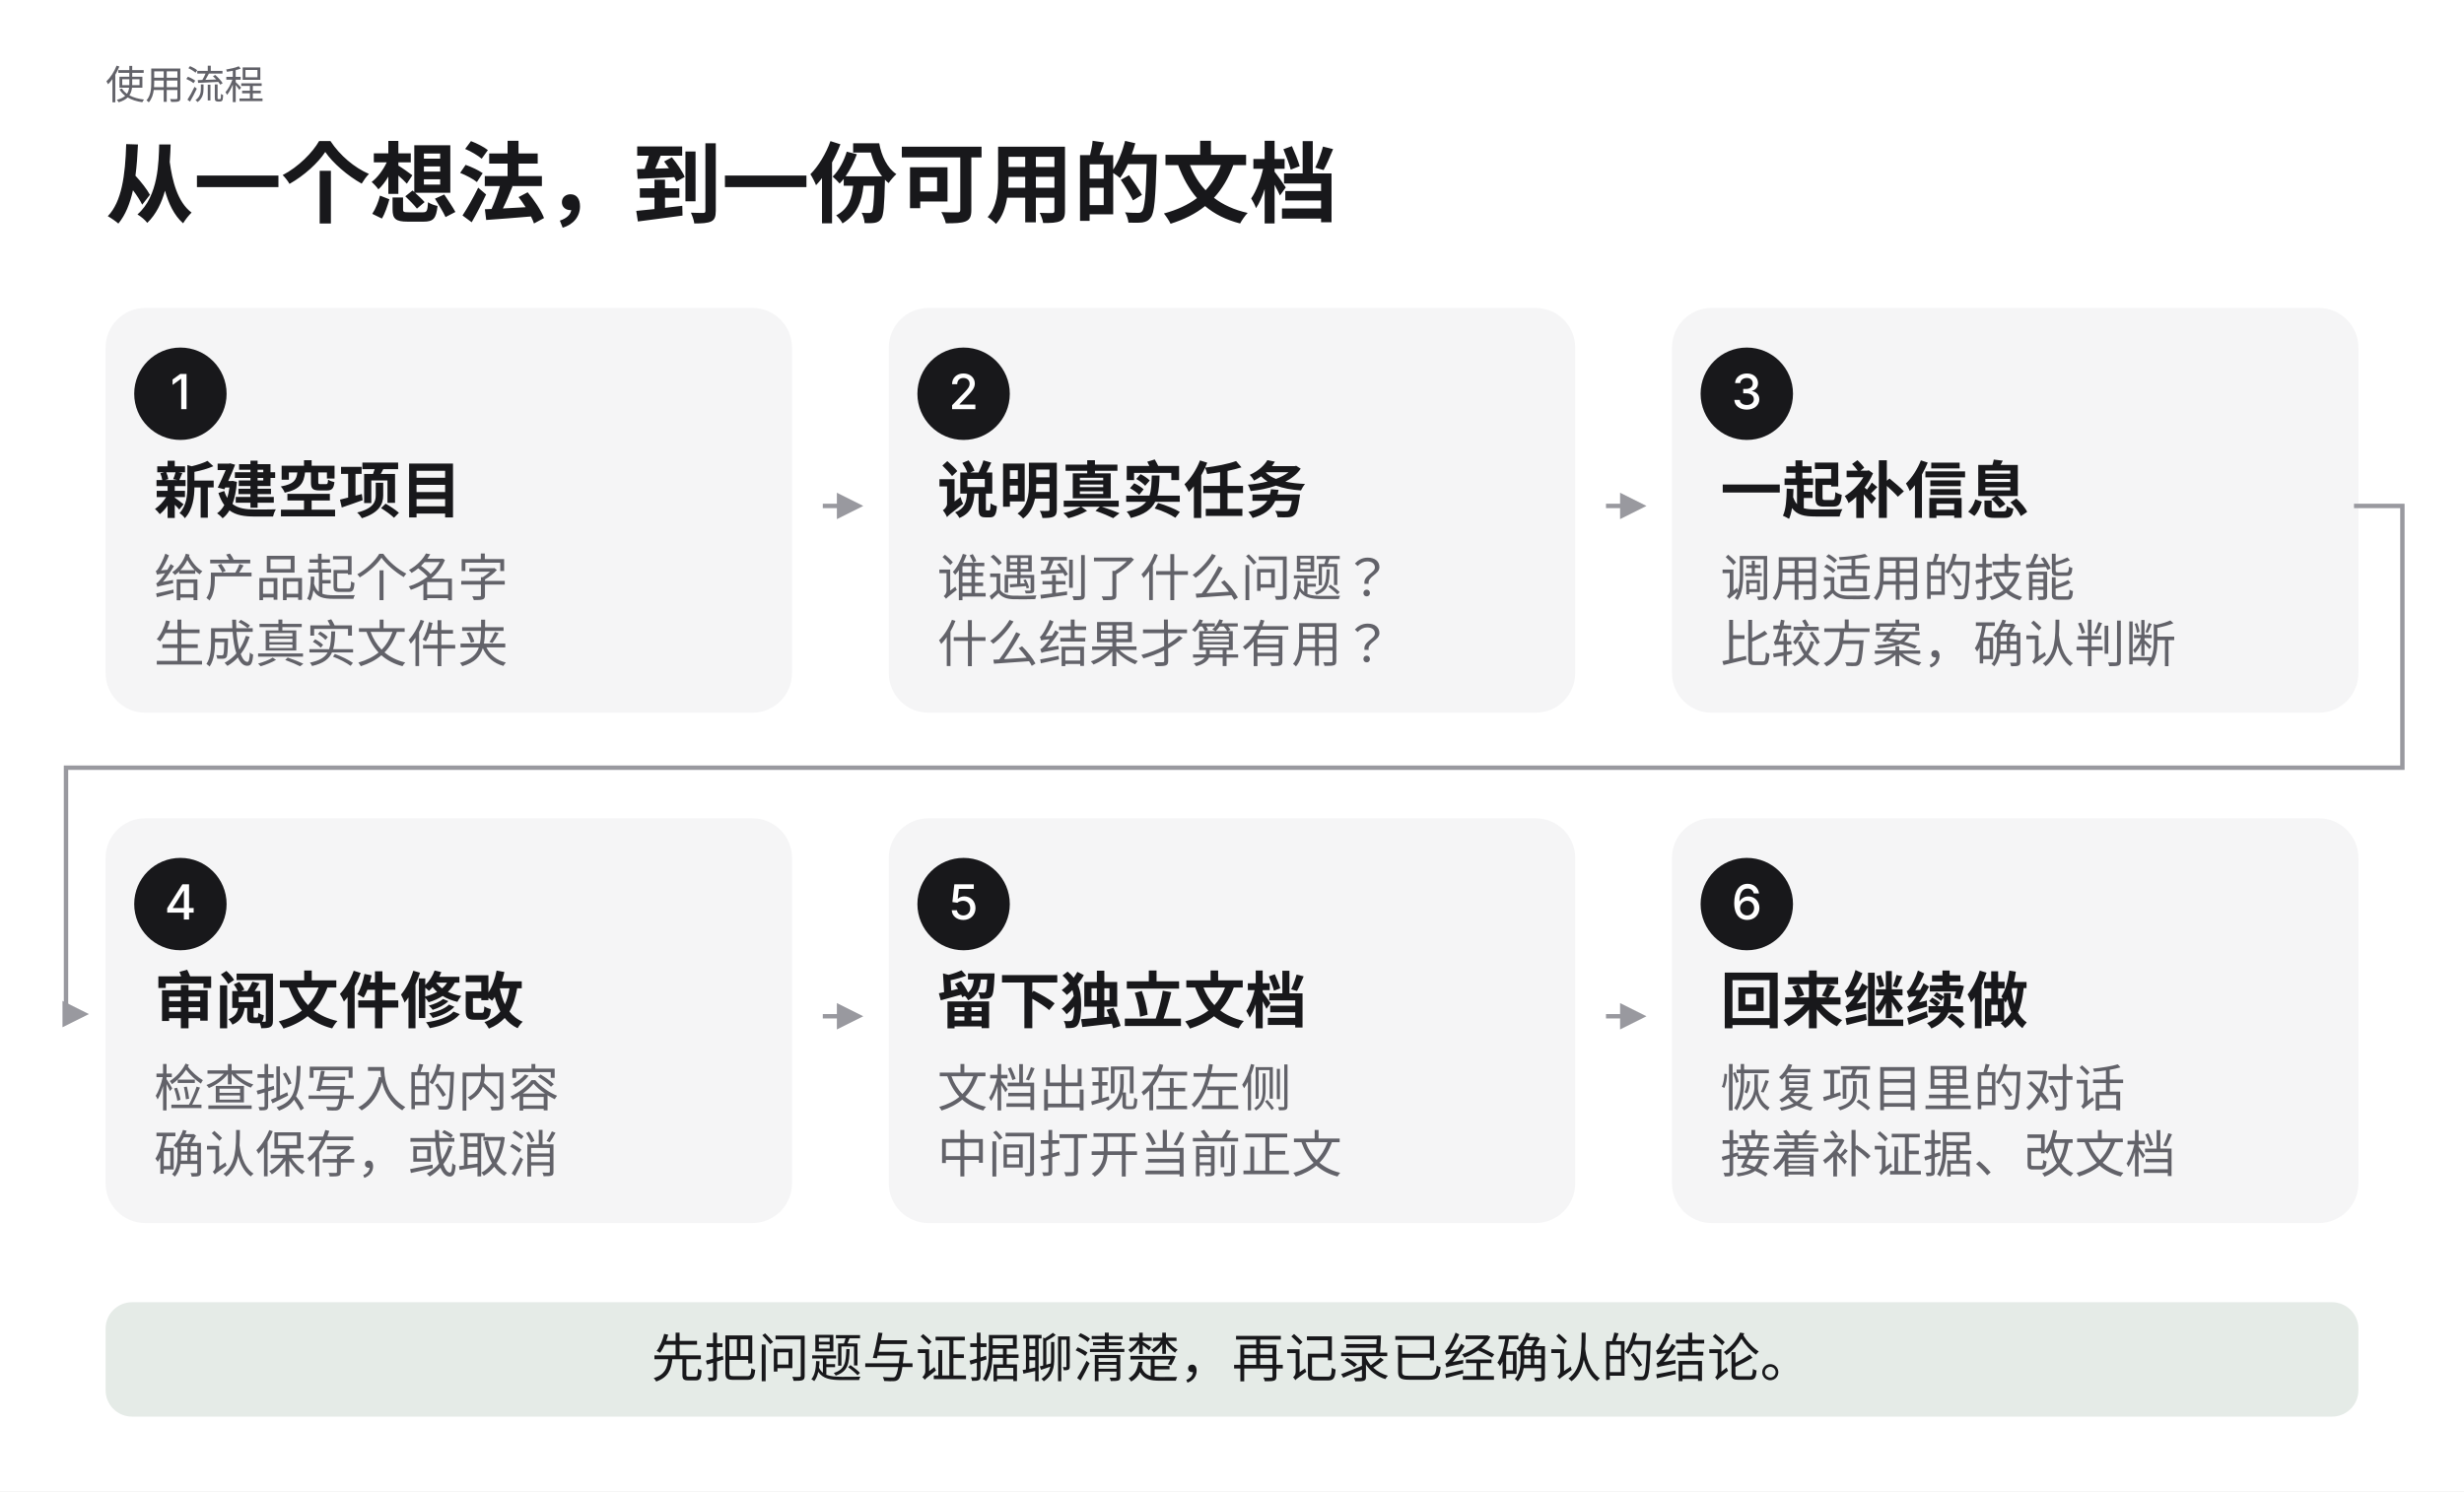
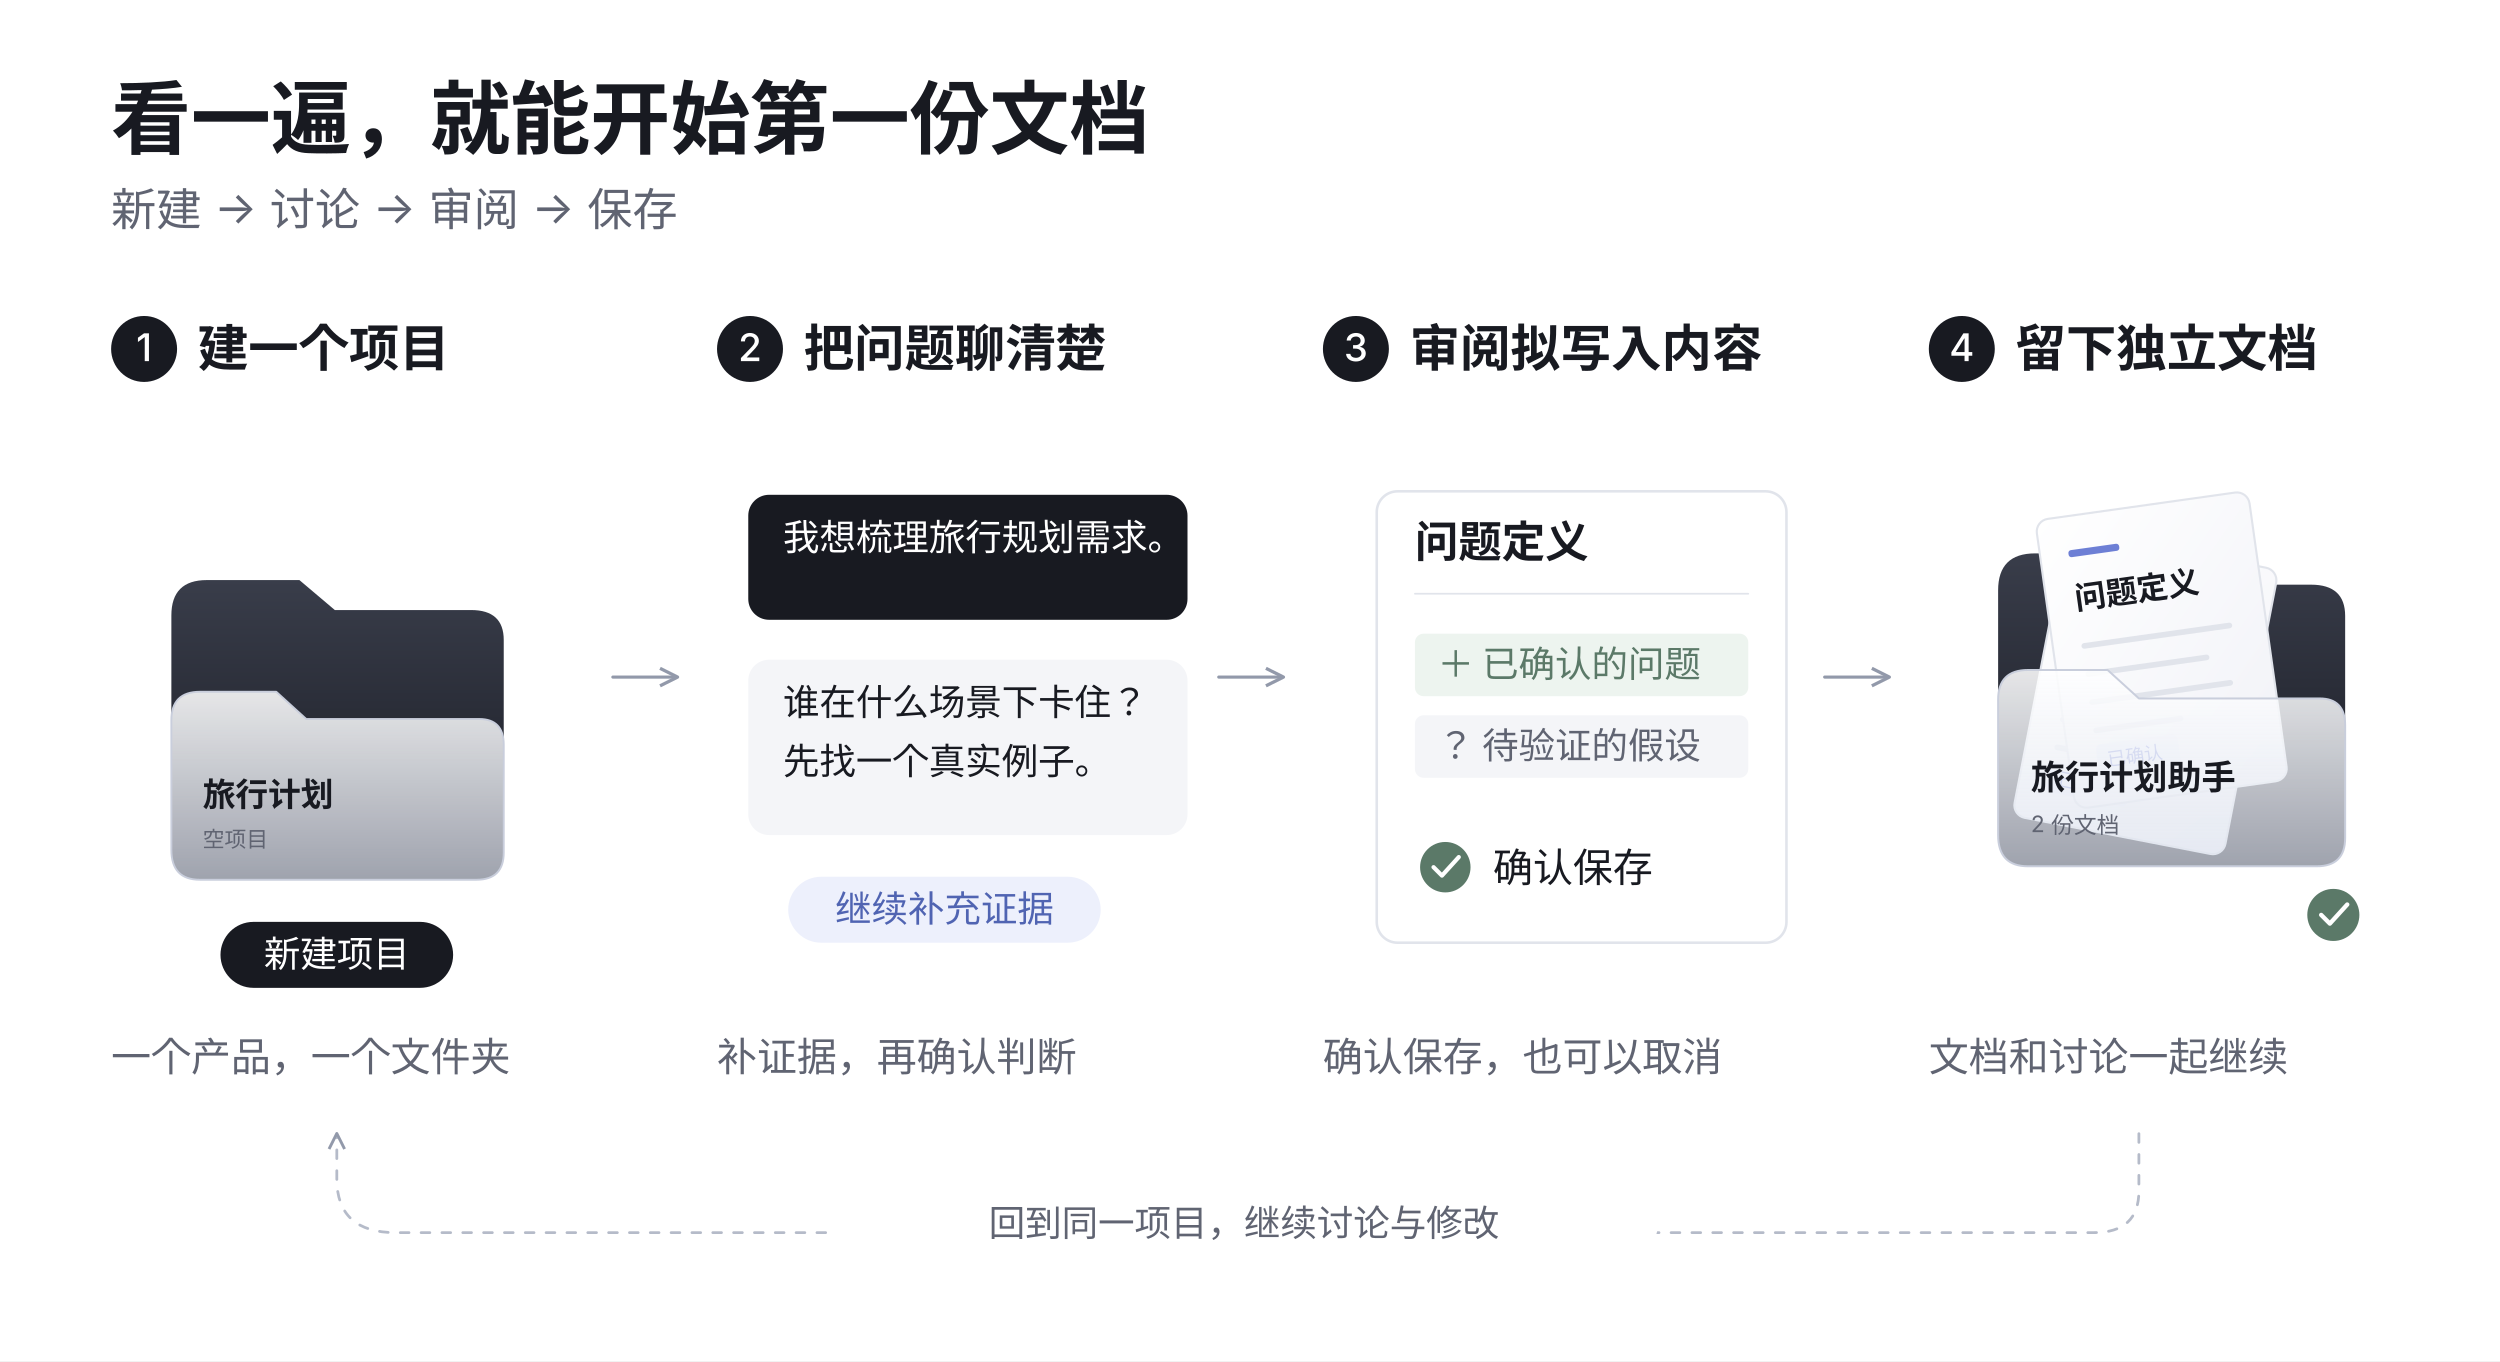
- <svg xmlns="http://www.w3.org/2000/svg" width="1120" height="678" viewBox="0 0 1120 678" role="img" aria-labelledby="title desc">
+ <svg xmlns="http://www.w3.org/2000/svg" width="1440" height="784" viewBox="0 0 1440 784" role="img" aria-labelledby="title desc">
  <defs>
-     <marker id="arrow" viewBox="0 0 10 10" refX="8" refY="5" markerWidth="6" markerHeight="6" orient="auto-start-reverse">
-       <path d="M0 0 L10 5 L0 10" fill="#99999f" />
+     <marker id="arrow" viewBox="0 0 10 10" refX="8" refY="5" markerWidth="7" markerHeight="7" orient="auto-start-reverse">
+       <path d="M1 1L9 5 1 9" fill="none" stroke="#9299aa" stroke-width="1.5" stroke-linejoin="round" />
    </marker>
-     <linearGradient id="glass">
-       <stop stop-color="#fff" stop-opacity=".76" />
-       <stop offset="1" stop-color="#fff" stop-opacity=".56" />
+     <linearGradient id="glass" x2="0" y2="1">
+       <stop stop-color="#fff" stop-opacity=".88" />
+       <stop offset="1" stop-color="#dfe4ef" stop-opacity=".68" />
+     </linearGradient>
+     <linearGradient id="black" x2="0" y2="1">
+       <stop stop-color="#393d4a" />
+       <stop offset="1" stop-color="#171921" />
+     </linearGradient>
+     <linearGradient id="paper" x2="0.8" y2="1">
+       <stop stop-color="#fff" />
+       <stop offset="1" stop-color="#f2f3f8" />
    </linearGradient>
  </defs>
-   <rect width="1120" height="678" fill="#fff" />
+   <rect width="1440" height="784" fill="#fff" />
  <g font-family="-apple-system,BlinkMacSystemFont,'PingFang SC','Microsoft YaHei',sans-serif">
-     <text x="48" y="45" font-size="18" fill="#626269" font-weight="400">使用流程</text>
-     <text x="48" y="98" font-size="40" fill="#18181b" font-weight="600">从一个想法，到一份可用的文档</text>
-     <rect x="48" y="140" width="312" height="184" rx="18" fill="#f5f5f6" />
-     <circle cx="82" cy="179" r="21" fill="#18181b" />
-     <text x="82" y="186" font-size="22" fill="#fff" font-weight="500" text-anchor="middle">1</text>
-     <text x="70" y="233" font-size="28" fill="#18181b" font-weight="600">新建空项目</text>
-     <text x="70" y="271" font-size="23" fill="#626269" font-weight="400">给产品起个名字</text>
-     <text x="70" y="301" font-size="23" fill="#626269" font-weight="400">生成真实文件夹</text>
-     <path d="M374 230h16" stroke="#99999f" stroke-width="2" fill="none" marker-end="url(#arrow)" />
-     <rect x="404" y="140" width="312" height="184" rx="18" fill="#f5f5f6" />
-     <circle cx="438" cy="179" r="21" fill="#18181b" />
-     <text x="438" y="186" font-size="22" fill="#fff" font-weight="500" text-anchor="middle">2</text>
-     <text x="426" y="233" font-size="28" fill="#18181b" font-weight="600">说明真实任务</text>
-     <text x="426" y="271" font-size="23" fill="#626269" font-weight="400">谁遇到了什么问题？</text>
-     <text x="426" y="301" font-size="23" fill="#626269" font-weight="400">什么结果才算有用？</text>
-     <path d="M730 230h16" stroke="#99999f" stroke-width="2" fill="none" marker-end="url(#arrow)" />
-     <rect x="760" y="140" width="312" height="184" rx="18" fill="#f5f5f6" />
-     <circle cx="794" cy="179" r="21" fill="#18181b" />
-     <text x="794" y="186" font-size="22" fill="#fff" font-weight="500" text-anchor="middle">3</text>
-     <text x="782" y="233" font-size="28" fill="#18181b" font-weight="600">一起补信息</text>
-     <text x="782" y="271" font-size="23" fill="#626269" font-weight="400">调用适用的技能</text>
-     <text x="782" y="301" font-size="23" fill="#626269" font-weight="400">比较方案，确认判断</text>
-     <rect x="48" y="372" width="312" height="184" rx="18" fill="#f5f5f6" />
-     <circle cx="82" cy="411" r="21" fill="#18181b" />
-     <text x="82" y="418" font-size="22" fill="#fff" font-weight="500" text-anchor="middle">4</text>
-     <text x="70" y="465" font-size="28" fill="#18181b" font-weight="600">审阅文件修改</text>
-     <text x="70" y="503" font-size="23" fill="#626269" font-weight="400">检查拟写入的内容</text>
-     <text x="70" y="533" font-size="23" fill="#626269" font-weight="400">确认保存，或取消</text>
-     <path d="M374 462h16" stroke="#99999f" stroke-width="2" fill="none" marker-end="url(#arrow)" />
-     <rect x="404" y="372" width="312" height="184" rx="18" fill="#f5f5f6" />
-     <circle cx="438" cy="411" r="21" fill="#18181b" />
-     <text x="438" y="418" font-size="22" fill="#fff" font-weight="500" text-anchor="middle">5</text>
-     <text x="426" y="465" font-size="28" fill="#18181b" font-weight="600">留下独立文档</text>
-     <text x="426" y="503" font-size="23" fill="#626269" font-weight="400">文档出现在左侧</text>
-     <text x="426" y="533" font-size="23" fill="#626269" font-weight="400">中间打开当前正文</text>
-     <path d="M730 462h16" stroke="#99999f" stroke-width="2" fill="none" marker-end="url(#arrow)" />
-     <rect x="760" y="372" width="312" height="184" rx="18" fill="#f5f5f6" />
-     <circle cx="794" cy="411" r="21" fill="#18181b" />
-     <text x="794" y="418" font-size="22" fill="#fff" font-weight="500" text-anchor="middle">6</text>
-     <text x="782" y="465" font-size="28" fill="#18181b" font-weight="600">回来继续做</text>
-     <text x="782" y="503" font-size="23" fill="#626269" font-weight="400">恢复项目里的对话</text>
-     <text x="782" y="533" font-size="23" fill="#626269" font-weight="400">接着补证据、改文档</text>
-     <path d="M1070 230h22v119H30v112h8" stroke="#99999f" stroke-width="2" fill="none" marker-end="url(#arrow)" />
-     <rect x="48" y="592" width="1024" height="52" rx="12" fill="#e5ebe7" />
-     <text x="560" y="626" font-size="24" fill="#18181b" font-weight="500" text-anchor="middle">先把问题与证据聊清楚，再记录已经确认的结论。</text>
+     <text x="64" y="85" font-size="46" fill="#181a21" font-weight="600">看一遍，就能开始第一份文档</text>
+     <text x="64" y="130" font-size="26" fill="#606472" font-weight="400">新建 → 讨论 → 审阅 → 保存</text>
+     <circle cx="83" cy="201" r="19" fill="#181a21" />
+     <text x="83" y="208" font-size="22" fill="#fff" font-weight="500" text-anchor="middle">1</text>
+     <text x="114" y="211" font-size="29" fill="#181a21" font-weight="600">建一个项目</text>
+     <text x="64" y="617" font-size="23" fill="#606472" font-weight="400">一个产品，一个文件夹</text>
+     <path d="M353 390h36" fill="none" stroke="#9299aa" stroke-width="1.8" stroke-linecap="round" stroke-linejoin="round" marker-end="url(#arrow)" />
+     <circle cx="432" cy="201" r="19" fill="#181a21" />
+     <text x="432" y="208" font-size="22" fill="#fff" font-weight="500" text-anchor="middle">2</text>
+     <text x="463" y="211" font-size="29" fill="#181a21" font-weight="600">把问题聊清楚</text>
+     <text x="413" y="617" font-size="23" fill="#606472" font-weight="400">补证据，再确认判断</text>
+     <path d="M702 390h36" fill="none" stroke="#9299aa" stroke-width="1.8" stroke-linecap="round" stroke-linejoin="round" marker-end="url(#arrow)" />
+     <circle cx="781" cy="201" r="19" fill="#181a21" />
+     <text x="781" y="208" font-size="22" fill="#fff" font-weight="500" text-anchor="middle">3</text>
+     <text x="812" y="211" font-size="29" fill="#181a21" font-weight="600">审阅拟写入内容</text>
+     <text x="762" y="617" font-size="23" fill="#606472" font-weight="400">确认保存，也可以取消</text>
+     <path d="M1051 390h36" fill="none" stroke="#9299aa" stroke-width="1.8" stroke-linecap="round" stroke-linejoin="round" marker-end="url(#arrow)" />
+     <circle cx="1130" cy="201" r="19" fill="#181a21" />
+     <text x="1130" y="208" font-size="22" fill="#fff" font-weight="500" text-anchor="middle">4</text>
+     <text x="1161" y="211" font-size="29" fill="#181a21" font-weight="600">留下独立文档</text>
+     <text x="1111" y="617" font-size="23" fill="#606472" font-weight="400">文档和讨论一起继续</text>
+     <g transform="translate(94 320) scale(0.7846154) rotate(0)">
+       <path d="M6 44Q6 18 32 18H100L126 40H226Q250 40 250 62V218Q250 238 230 238H27Q6 238 6 216Z" fill="url(#black)" stroke="#181a21" stroke-width="0" stroke-linecap="round" stroke-linejoin="round" />
+       <path d="M6 121Q6 100 27 100H83L105 120H232Q250 120 250 139V218Q250 238 230 238H27Q6 238 6 216Z" fill="url(#glass)" stroke="#c9cedc" stroke-width="1.4" stroke-linecap="round" stroke-linejoin="round" />
+       <text x="29" y="184" font-size="24" fill="#181a21" font-weight="600">旅行计划</text>
+       <text x="29" y="214" font-size="16" fill="#606472" font-weight="400">空项目</text>
+     </g>
+     <rect x="127" y="531" width="134" height="38" rx="19" fill="#181a21" />
+     <text x="194.0" y="557" font-size="21" fill="#fff" font-weight="500" text-anchor="middle">新建项目</text>
+     <rect x="431" y="285" width="253" height="72" rx="12" fill="#181a21" />
+     <text x="451" y="317" font-size="21" fill="#fff" font-weight="400">我想梳理旅行规划需求。</text>
+     <rect x="431" y="380" width="253" height="101" rx="12" fill="#f4f5f8" />
+     <text x="451" y="412" font-size="21" fill="#181a21" font-weight="400">谁在什么场景下卡住？</text>
+     <text x="451" y="446" font-size="21" fill="#181a21" font-weight="400">先找一个真实例子。</text>
+     <rect x="454" y="505" width="180" height="38" rx="19" fill="#edf0fc" />
+     <text x="544.0" y="531" font-size="21" fill="#5064b2" font-weight="500" text-anchor="middle">继续补充证据</text>
+     <rect x="793" y="283" width="236" height="260" rx="12" fill="#fff" stroke="#e1e4eb" stroke-width="1.5" />
+     <text x="815" y="321" font-size="25" fill="#181a21" font-weight="600">问题定义</text>
+     <path d="M815 342H1007" fill="none" stroke="#e1e4eb" stroke-width="1" stroke-linecap="round" stroke-linejoin="round" />
+     <rect x="815" y="365" width="192" height="36" rx="5" fill="#edf4ef" />
+     <text x="828" y="390" font-size="21" fill="#5b7968" font-weight="400">＋ 已确认的问题</text>
+     <rect x="815" y="412" width="192" height="36" rx="5" fill="#f4f5f8" />
+     <text x="828" y="437" font-size="21" fill="#606472" font-weight="400">？ 待验证的假设</text>
+     <g transform="translate(817 484) scale(0.96875) rotate(0)">
+       <circle cx="16" cy="16" r="15" fill="#5b7968" />
+       <path d="M9 16l5 5 10-11" fill="none" stroke="#fff" stroke-width="2.5" stroke-linecap="round" stroke-linejoin="round" />
+     </g>
+     <text x="860" y="508" font-size="23" fill="#181a21" font-weight="500">确认保存</text>
+     <g transform="translate(1146 304) scale(0.8192308) rotate(0)">
+       <path d="M6 44Q6 18 32 18H100L126 40H226Q250 40 250 62V218Q250 238 230 238H27Q6 238 6 216Z" fill="url(#black)" stroke="#181a21" stroke-width="0" stroke-linecap="round" stroke-linejoin="round" />
+       <g transform="translate(55 1) scale(1) rotate(11)">
+         <rect x="0" y="0" width="151" height="205" rx="9" fill="url(#paper)" stroke="#e1e4eb" stroke-width="1.5" />
+         <rect x="20" y="24" width="36" height="5" rx="2" fill="#181a21" />
+         <text x="20" y="66" font-size="22" fill="#181a21" font-weight="600">研究记录</text>
+         <rect x="20" y="90" width="107" height="4" rx="2" fill="#e1e4eb" />
+         <rect x="20" y="110" width="88" height="4" rx="2" fill="#e1e4eb" />
+         <rect x="20" y="130" width="102" height="4" rx="2" fill="#e1e4eb" />
+         <rect x="20" y="150" width="64" height="4" rx="2" fill="#e1e4eb" />
+         <rect x="20" y="162" width="58" height="22" rx="4" fill="#edf0fc" />
+         <text x="27" y="178" font-size="13" fill="#6d7fd5" font-weight="500">已确认</text>
+       </g>
+       <g transform="translate(32 -5) scale(1) rotate(-8)">
+         <rect x="0" y="0" width="151" height="205" rx="9" fill="url(#paper)" stroke="#e1e4eb" stroke-width="1.5" />
+         <rect x="20" y="24" width="36" height="5" rx="2" fill="#6d7fd5" />
+         <text x="20" y="66" font-size="22" fill="#181a21" font-weight="600">问题定义</text>
+         <rect x="20" y="90" width="107" height="4" rx="2" fill="#e1e4eb" />
+         <rect x="20" y="110" width="88" height="4" rx="2" fill="#e1e4eb" />
+         <rect x="20" y="130" width="102" height="4" rx="2" fill="#e1e4eb" />
+         <rect x="20" y="150" width="64" height="4" rx="2" fill="#e1e4eb" />
+         <rect x="20" y="162" width="58" height="22" rx="4" fill="#edf0fc" />
+         <text x="27" y="178" font-size="13" fill="#6d7fd5" font-weight="500">已确认</text>
+       </g>
+       <path d="M6 121Q6 100 27 100H83L105 120H232Q250 120 250 139V218Q250 238 230 238H27Q6 238 6 216Z" fill="url(#glass)" stroke="#c9cedc" stroke-width="1.4" stroke-linecap="round" stroke-linejoin="round" />
+       <text x="29" y="184" font-size="24" fill="#181a21" font-weight="600">旅行计划助手</text>
+       <text x="29" y="214" font-size="16" fill="#606472" font-weight="400">2 份文档</text>
+     </g>
+     <g transform="translate(1328 511) scale(1.0) rotate(0)">
+       <circle cx="16" cy="16" r="15" fill="#5b7968" />
+       <path d="M9 16l5 5 10-11" fill="none" stroke="#fff" stroke-width="2.5" stroke-linecap="round" stroke-linejoin="round" />
+     </g>
+     <path d="M1232 653V686Q1232 710 1206 710H228Q194 710 194 679V654" fill="none" stroke="#b5bbc9" stroke-width="1.6" stroke-linecap="round" stroke-linejoin="round" marker-end="url(#arrow)" stroke-dasharray="5 7" />
+     <rect x="478" y="686" width="477" height="38" rx="19" fill="#fff" />
+     <text x="716.5" y="712" font-size="21" fill="#606472" font-weight="500" text-anchor="middle">回到同一项目，继续讨论与修改</text>
  </g>
</svg>
